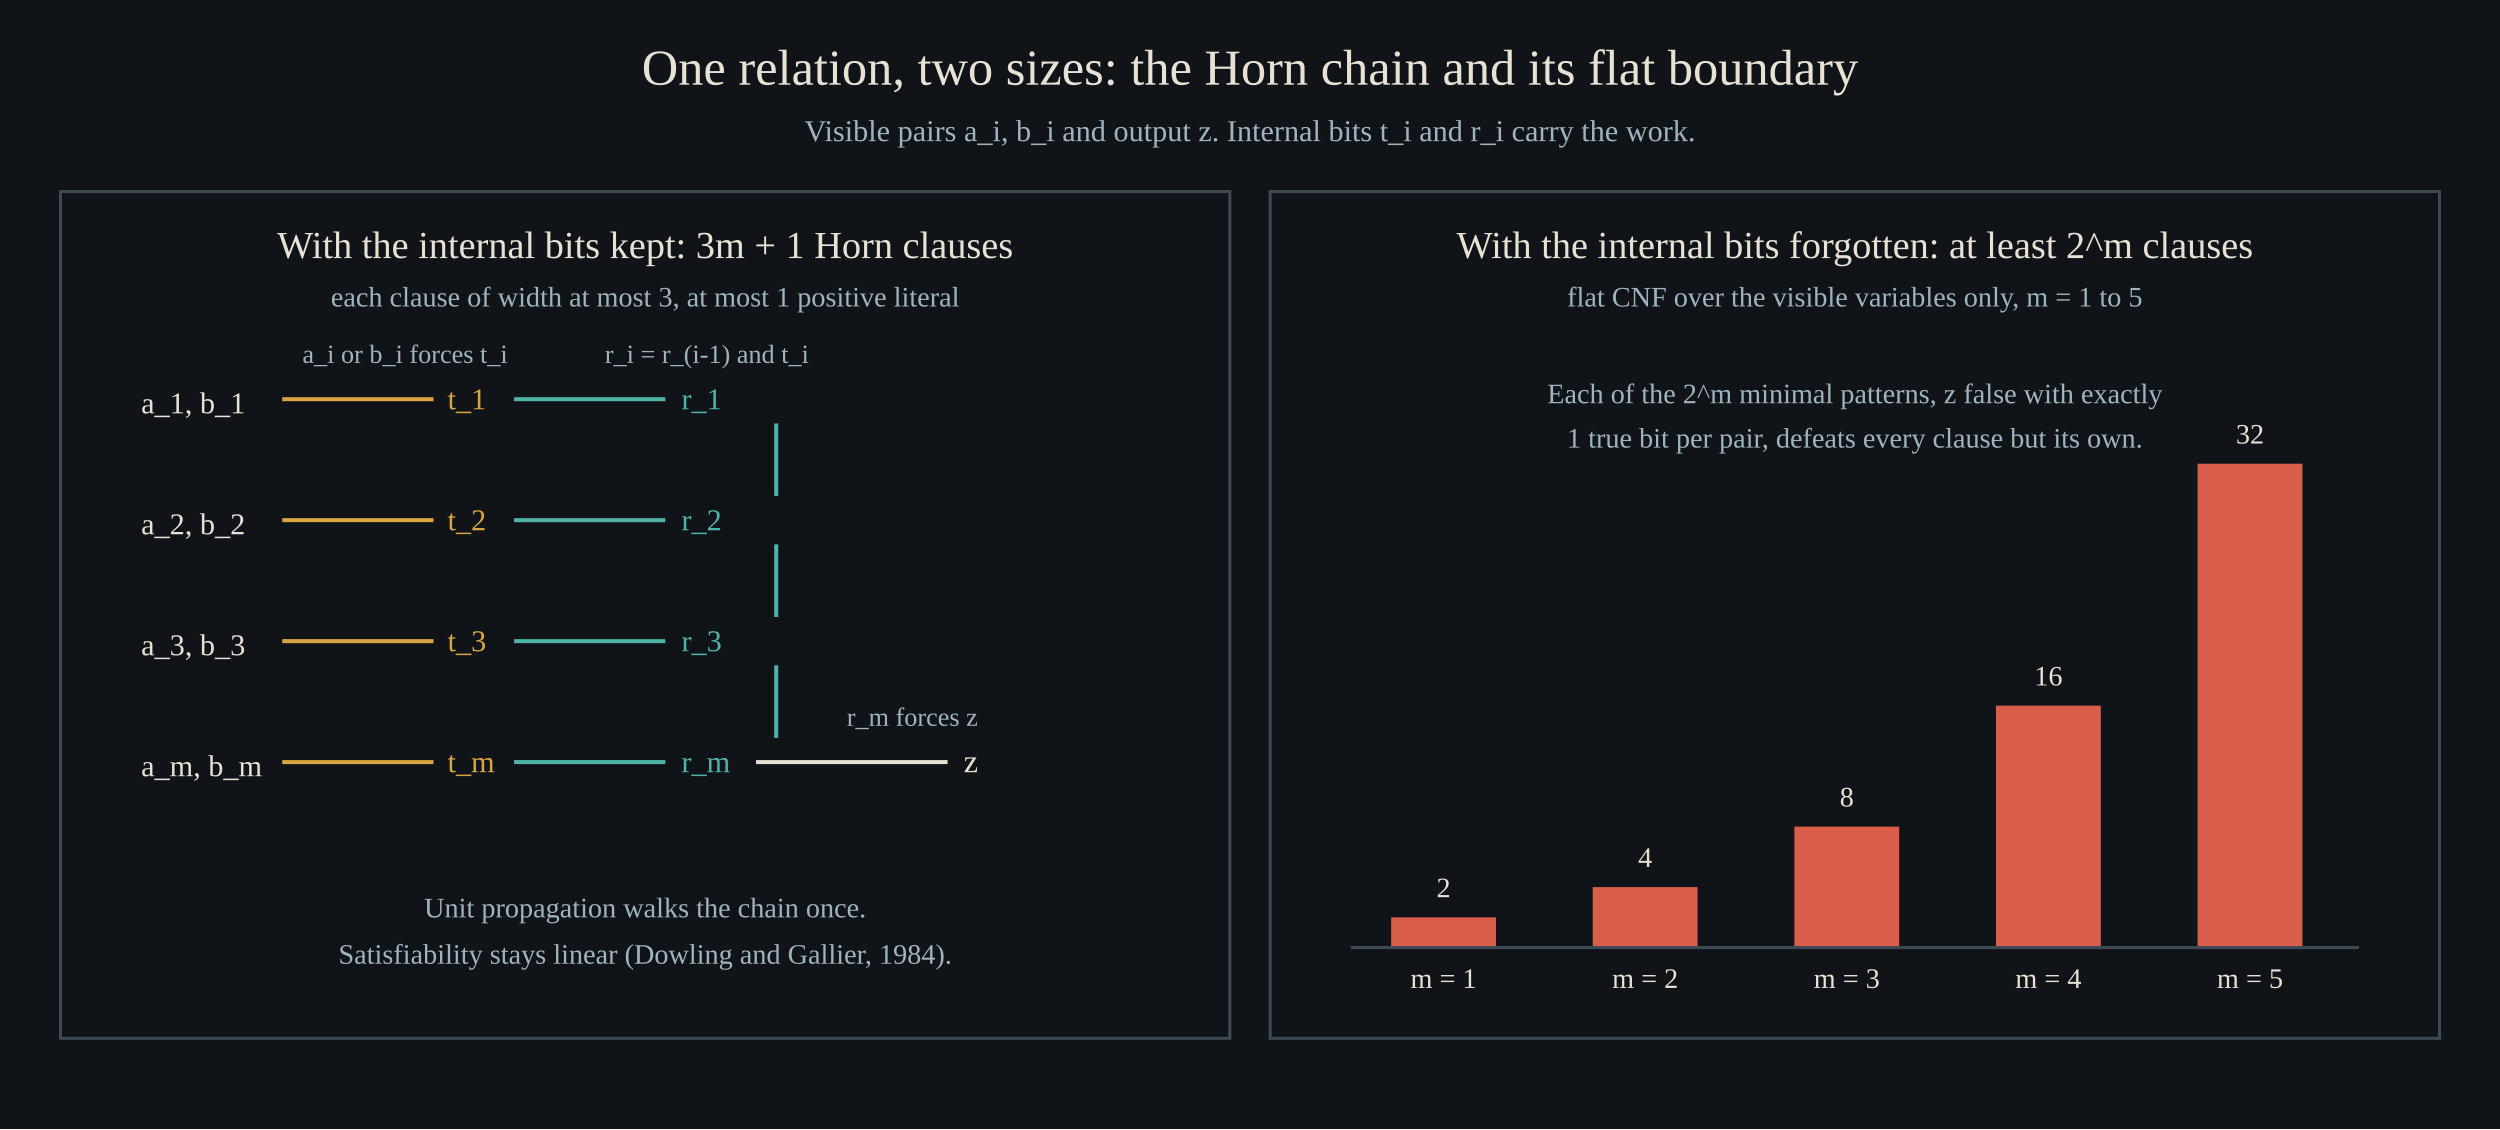
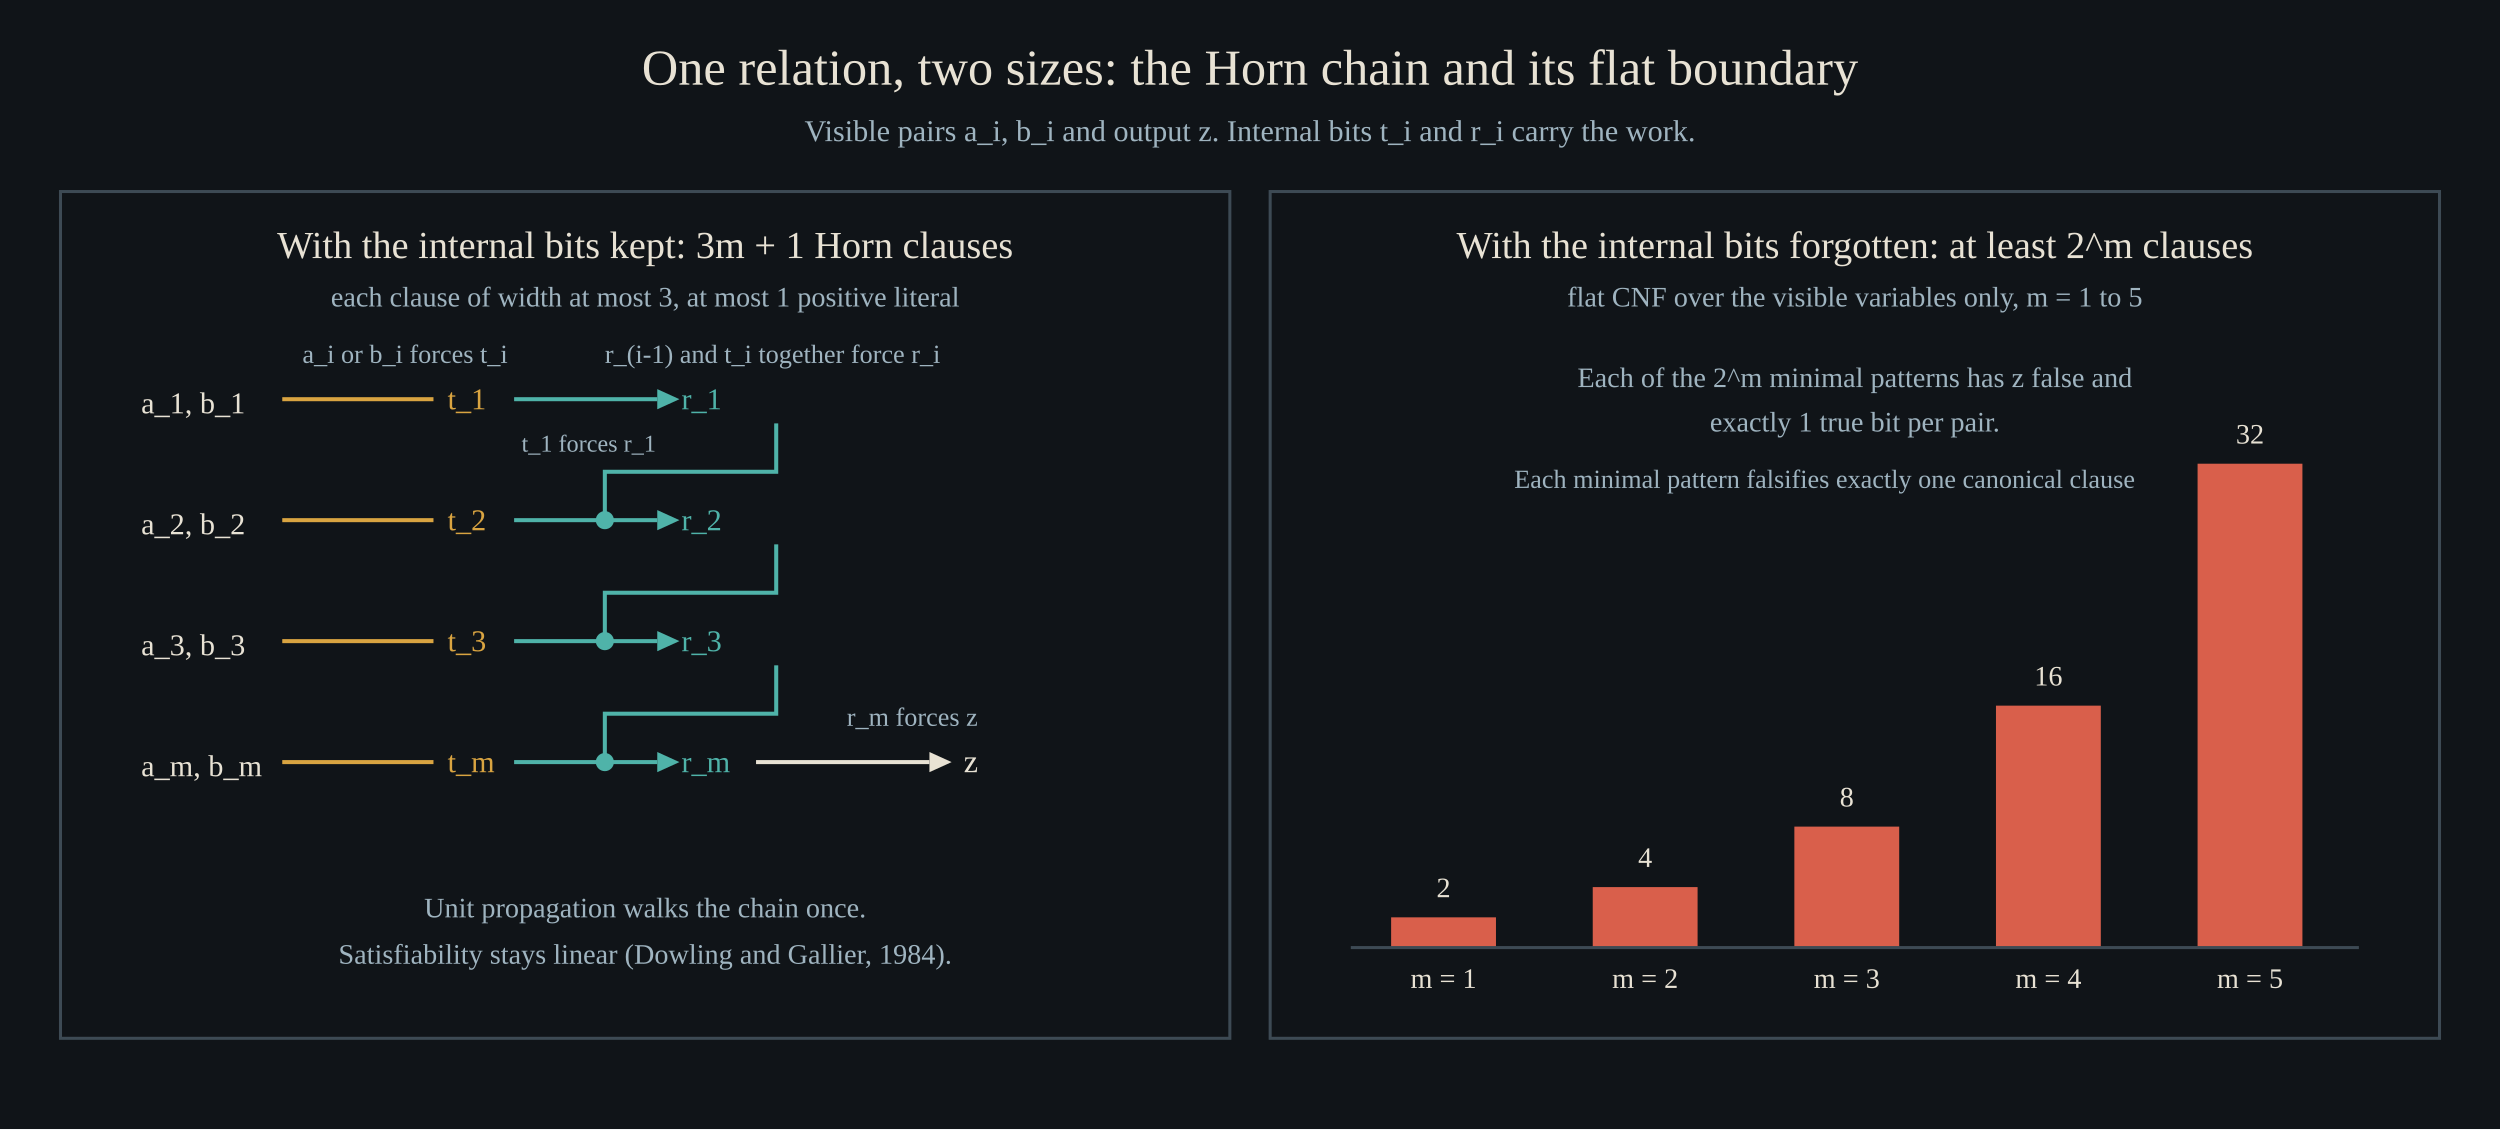
<svg xmlns="http://www.w3.org/2000/svg" width="1240" height="560" viewBox="0 0 1240 560" font-family="Georgia, 'Times New Roman', serif">
  <rect x="0" y="0" width="1240" height="560" fill="#101418" />
  <text x="620" y="42" text-anchor="middle" font-size="25" fill="#e8e2d4">One relation, two sizes: the Horn chain and its flat boundary</text>
  <text x="620" y="70" text-anchor="middle" font-size="15" fill="#9fb4c0">Visible pairs a_i, b_i and output z. Internal bits t_i and r_i carry the work.</text>
  <rect x="30" y="95" width="580" height="420" fill="none" stroke="#3d4a54" stroke-width="1.5" />
  <text x="320" y="128" text-anchor="middle" font-size="19" fill="#e8e2d4">With the internal bits kept: 3m + 1 Horn clauses</text>
  <text x="320" y="152" text-anchor="middle" font-size="14" fill="#9fb4c0">each clause of width at most 3, at most 1 positive literal</text>
  <g font-size="15" fill="#e8e2d4">
    <text x="70" y="205">a_1, b_1</text>
    <text x="70" y="265">a_2, b_2</text>
    <text x="70" y="325">a_3, b_3</text>
    <text x="70" y="385">a_m, b_m</text>
  </g>
  <g stroke="#d9a441" stroke-width="2" fill="none">
    <line x1="140" y1="198" x2="215" y2="198" />
    <line x1="140" y1="258" x2="215" y2="258" />
    <line x1="140" y1="318" x2="215" y2="318" />
    <line x1="140" y1="378" x2="215" y2="378" />
  </g>
  <g font-size="15" fill="#d9a441">
    <text x="222" y="203">t_1</text>
    <text x="222" y="263">t_2</text>
    <text x="222" y="323">t_3</text>
    <text x="222" y="383">t_m</text>
  </g>
  <text x="150" y="180" font-size="13" fill="#9fb4c0">a_i or b_i forces t_i</text>
  <g stroke="#4fb3a9" stroke-width="2" fill="none">
-     <line x1="255" y1="198" x2="330" y2="198" />
-     <line x1="255" y1="258" x2="330" y2="258" />
-     <line x1="255" y1="318" x2="330" y2="318" />
-     <line x1="255" y1="378" x2="330" y2="378" />
-     <line x1="385" y1="210" x2="385" y2="246" />
-     <line x1="385" y1="270" x2="385" y2="306" />
-     <line x1="385" y1="330" x2="385" y2="366" />
+     <line x1="255" y1="198" x2="326" y2="198" />
+     <line x1="255" y1="258" x2="326" y2="258" />
+     <line x1="255" y1="318" x2="326" y2="318" />
+     <line x1="255" y1="378" x2="326" y2="378" />
+     <polyline points="385,210 385,234 300,234 300,254" />
+     <polyline points="385,270 385,294 300,294 300,314" />
+     <polyline points="385,330 385,354 300,354 300,374" />
+   </g>
+   <g fill="#4fb3a9">
+     <circle cx="300" cy="258" r="4.5" />
+     <circle cx="300" cy="318" r="4.5" />
+     <circle cx="300" cy="378" r="4.5" />
+     <polygon points="326,193 337,198 326,203" />
+     <polygon points="326,253 337,258 326,263" />
+     <polygon points="326,313 337,318 326,323" />
+     <polygon points="326,373 337,378 326,383" />
  </g>
  <g font-size="15" fill="#4fb3a9">
    <text x="338" y="203">r_1</text>
    <text x="338" y="263">r_2</text>
    <text x="338" y="323">r_3</text>
    <text x="338" y="383">r_m</text>
  </g>
-   <text x="300" y="180" font-size="13" fill="#9fb4c0">r_i = r_(i-1) and t_i</text>
-   <line x1="375" y1="378" x2="470" y2="378" stroke="#e8e2d4" stroke-width="2" />
+   <text x="300" y="180" font-size="13" fill="#9fb4c0">r_(i-1) and t_i together force r_i</text>
+   <text x="292" y="224" text-anchor="middle" font-size="12" fill="#9fb4c0">t_1 forces r_1</text>
+   <line x1="375" y1="378" x2="461" y2="378" stroke="#e8e2d4" stroke-width="2" />
+   <polygon points="461,373 472,378 461,383" fill="#e8e2d4" />
  <text x="478" y="383" font-size="16" fill="#e8e2d4">z</text>
  <text x="420" y="360" font-size="13" fill="#9fb4c0">r_m forces z</text>
  <text x="320" y="455" text-anchor="middle" font-size="14" fill="#9fb4c0">Unit propagation walks the chain once.</text>
  <text x="320" y="478" text-anchor="middle" font-size="14" fill="#9fb4c0">Satisfiability stays linear (Dowling and Gallier, 1984).</text>
  <rect x="630" y="95" width="580" height="420" fill="none" stroke="#3d4a54" stroke-width="1.5" />
  <text x="920" y="128" text-anchor="middle" font-size="19" fill="#e8e2d4">With the internal bits forgotten: at least 2^m clauses</text>
  <text x="920" y="152" text-anchor="middle" font-size="14" fill="#9fb4c0">flat CNF over the visible variables only, m = 1 to 5</text>
  <g fill="#d95f4b">
    <rect x="690" y="455" width="52" height="15" />
    <rect x="790" y="440" width="52" height="30" />
    <rect x="890" y="410" width="52" height="60" />
    <rect x="990" y="350" width="52" height="120" />
    <rect x="1090" y="230" width="52" height="240" />
  </g>
  <g font-size="14" fill="#e8e2d4" text-anchor="middle">
    <text x="716" y="445">2</text>
    <text x="816" y="430">4</text>
    <text x="916" y="400">8</text>
    <text x="1016" y="340">16</text>
    <text x="1116" y="220">32</text>
    <text x="716" y="490">m = 1</text>
    <text x="816" y="490">m = 2</text>
    <text x="916" y="490">m = 3</text>
    <text x="1016" y="490">m = 4</text>
    <text x="1116" y="490">m = 5</text>
  </g>
  <line x1="670" y1="470" x2="1170" y2="470" stroke="#3d4a54" stroke-width="1.5" />
-   <text x="920" y="200" text-anchor="middle" font-size="14" fill="#9fb4c0">Each of the 2^m minimal patterns, z false with exactly</text>
-   <text x="920" y="222" text-anchor="middle" font-size="14" fill="#9fb4c0">1 true bit per pair, defeats every clause but its own.</text>
+   <text x="920" y="192" text-anchor="middle" font-size="14" fill="#9fb4c0">Each of the 2^m minimal patterns has z false and</text>
+   <text x="920" y="214" text-anchor="middle" font-size="14" fill="#9fb4c0">exactly 1 true bit per pair.</text>
+   <text x="905" y="242" text-anchor="middle" font-size="13" fill="#9fb4c0">Each minimal pattern falsifies exactly one canonical clause</text>
</svg>
